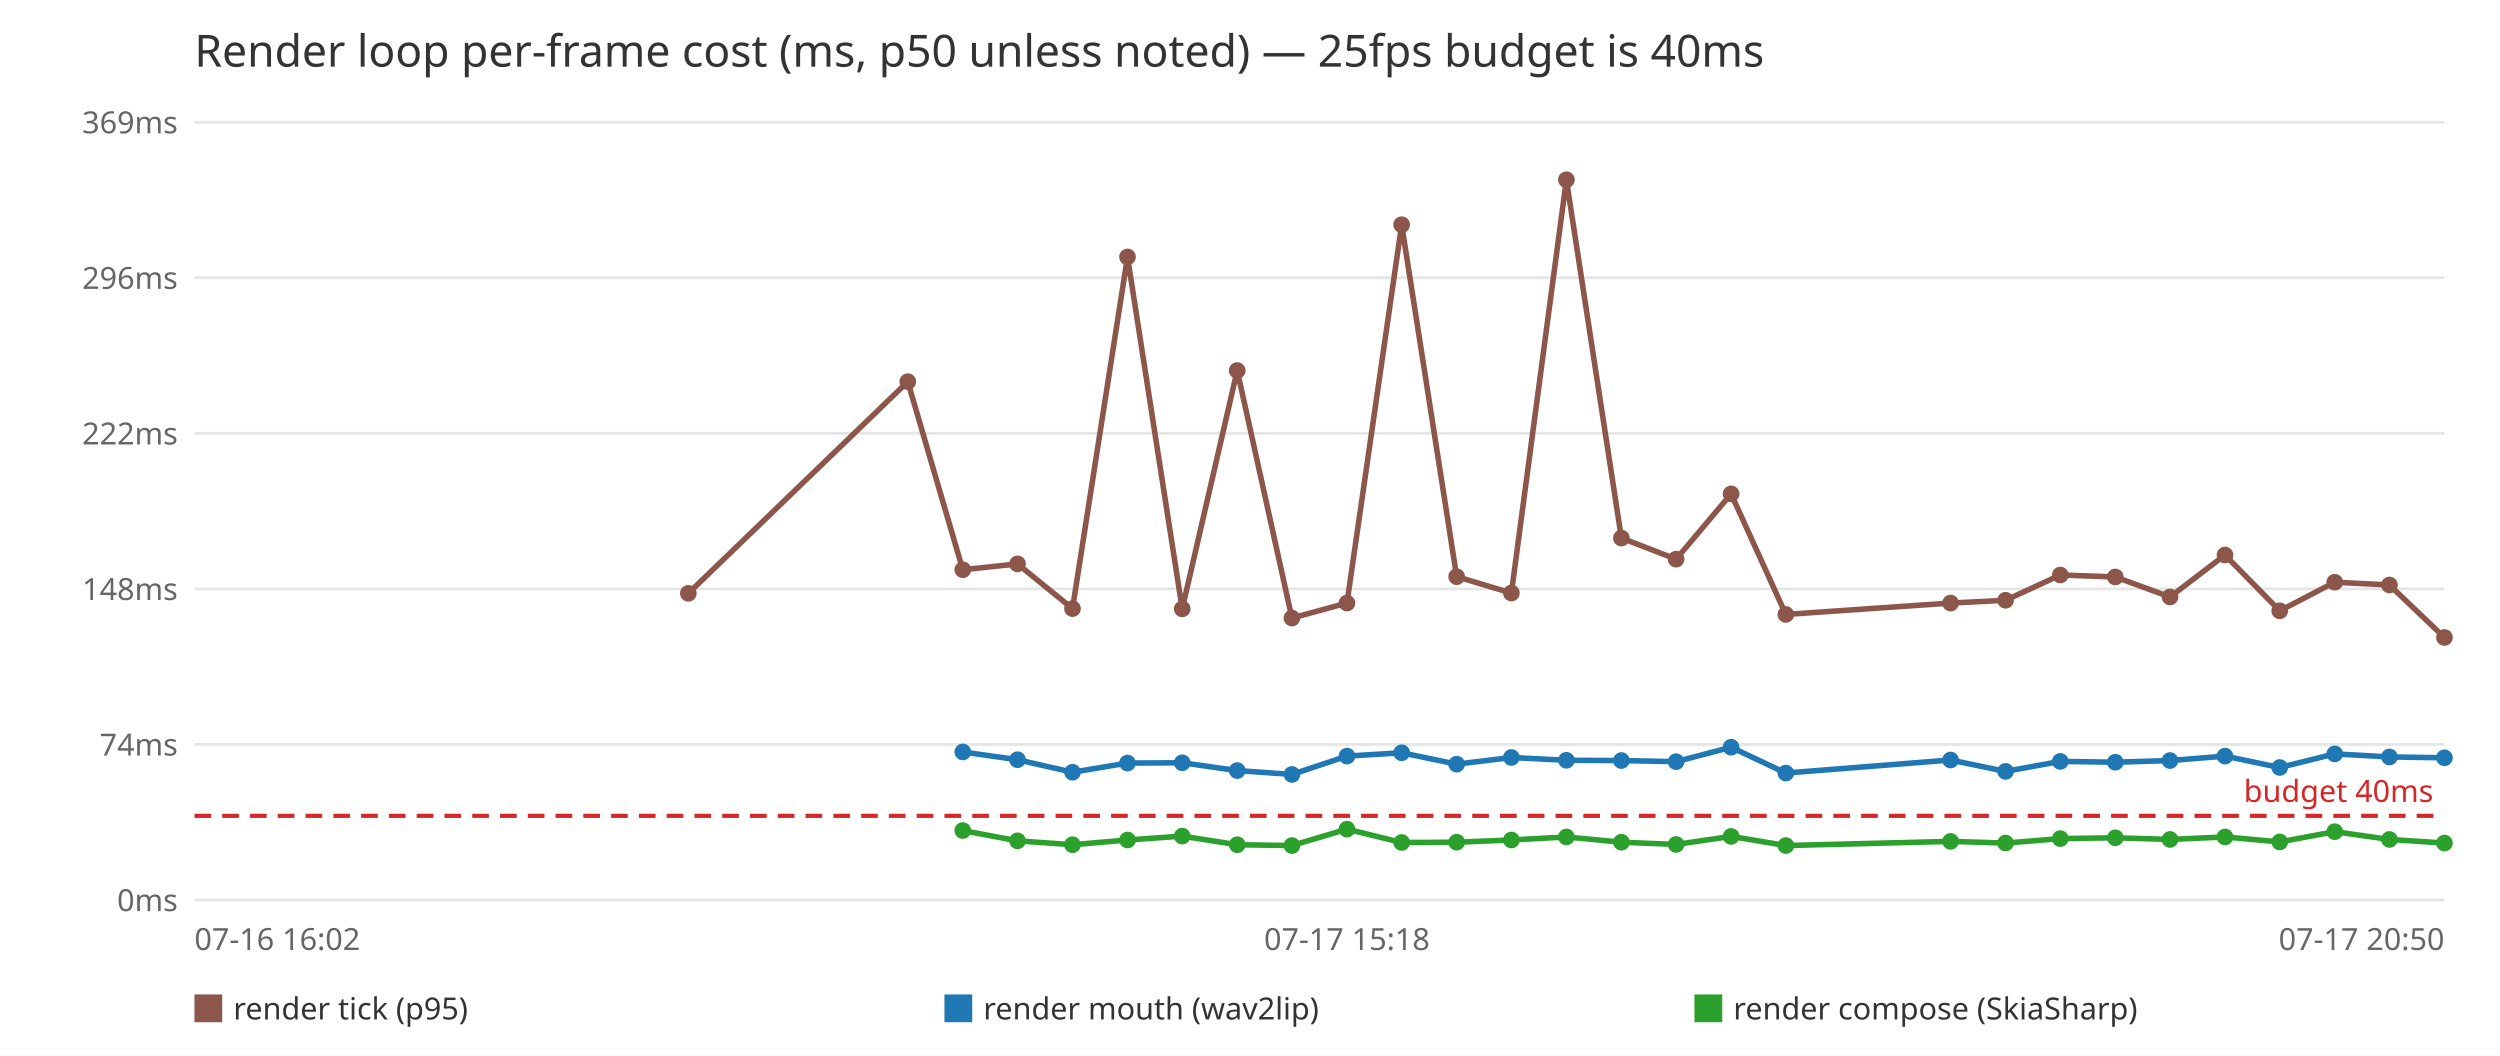
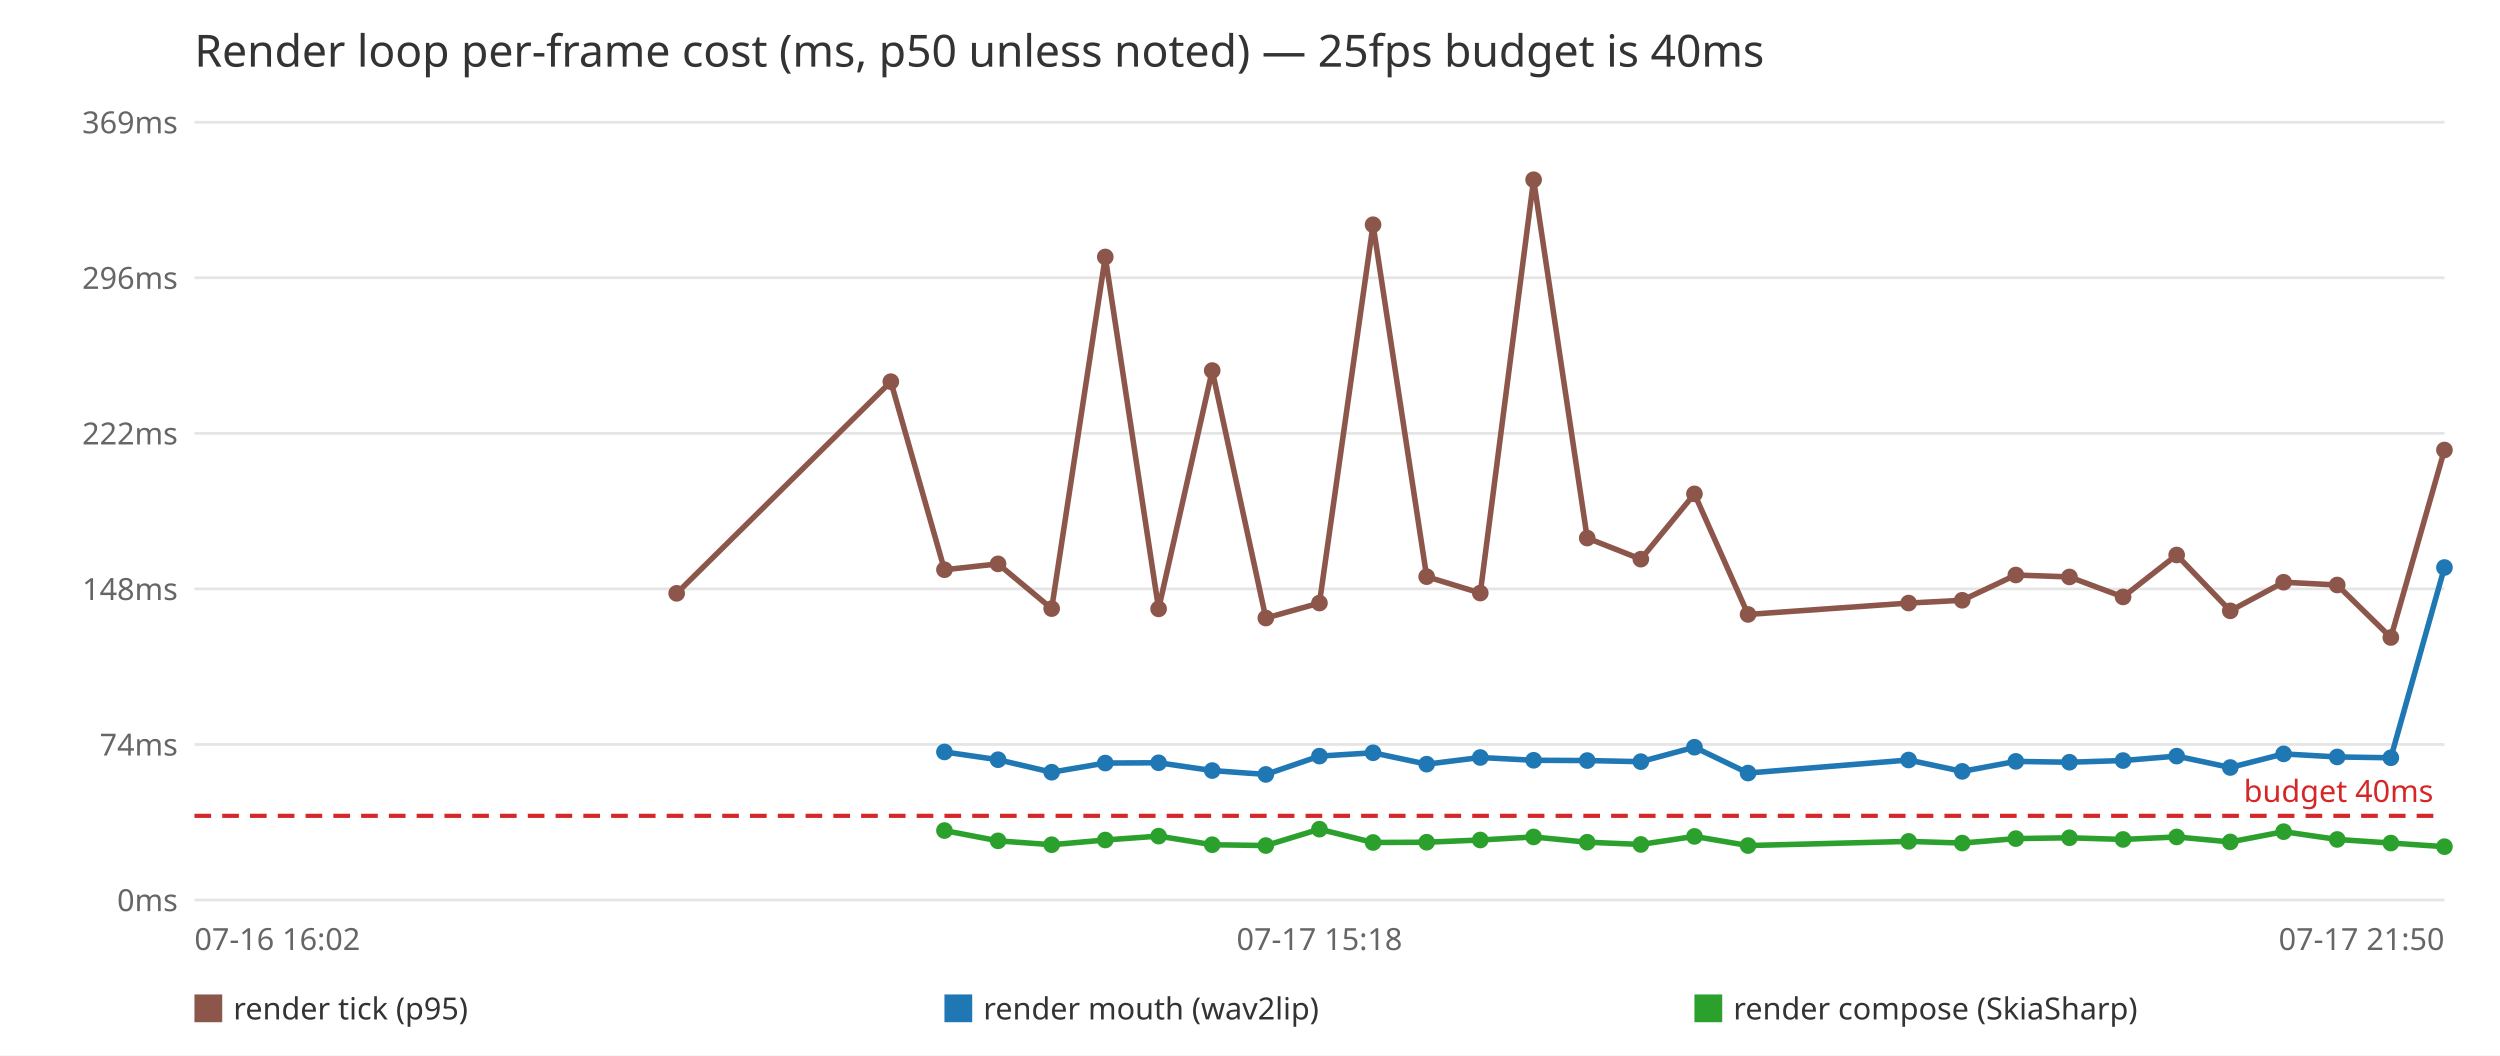
<svg xmlns="http://www.w3.org/2000/svg" width="900" height="380" viewBox="0 0 900 380" font-family="sans-serif">
  <rect width="900" height="380" fill="white" />
  <text x="70" y="24" font-size="16" fill="#333">Render loop per-frame cost (ms, p50 unless noted) — 25fps budget is 40ms</text>
  <line x1="70" y1="324.0" x2="880" y2="324.0" stroke="#e5e5e5" />
  <text x="64" y="328.0" font-size="11" fill="#666" text-anchor="end">0ms</text>
  <line x1="70" y1="268.0" x2="880" y2="268.0" stroke="#e5e5e5" />
  <text x="64" y="272.0" font-size="11" fill="#666" text-anchor="end">74ms</text>
  <line x1="70" y1="212.0" x2="880" y2="212.0" stroke="#e5e5e5" />
  <text x="64" y="216.0" font-size="11" fill="#666" text-anchor="end">148ms</text>
  <line x1="70" y1="156.0" x2="880" y2="156.0" stroke="#e5e5e5" />
  <text x="64" y="160.0" font-size="11" fill="#666" text-anchor="end">222ms</text>
  <line x1="70" y1="100.0" x2="880" y2="100.0" stroke="#e5e5e5" />
  <text x="64" y="104.0" font-size="11" fill="#666" text-anchor="end">296ms</text>
  <line x1="70" y1="44.0" x2="880" y2="44.0" stroke="#e5e5e5" />
  <text x="64" y="48.0" font-size="11" fill="#666" text-anchor="end">369ms</text>
  <line x1="70" y1="293.7" x2="880" y2="293.7" stroke="#d62728" stroke-width="1.5" stroke-dasharray="6,4" />
  <text x="876" y="288.7" font-size="11" fill="#d62728" text-anchor="end">budget 40ms</text>
  <text x="70.0" y="342" font-size="11" fill="#666" text-anchor="start">07-16 16:02</text>
-   <text x="484.9" y="342" font-size="11" fill="#666" text-anchor="middle">07-17 15:18</text>
-   <text x="880.0" y="342" font-size="11" fill="#666" text-anchor="end">07-17 20:50</text>
-   <polyline points="247.8,213.6 326.8,137.4 346.6,205.1 366.3,203.0 386.1,219.1 405.9,92.5 425.6,219.2 445.4,133.4 465.1,222.5 484.9,217.1 504.6,80.9 524.4,207.6 544.1,213.5 563.9,64.7 583.7,193.7 603.4,201.3 623.2,177.8 642.9,221.2 702.2,217.1 722.0,216.1 741.7,207.0 761.5,207.7 781.2,214.9 801.0,199.8 820.7,219.9 840.5,209.6 860.2,210.6 880.0,229.5" fill="none" stroke="#8c564b" stroke-width="2" />
-   <circle cx="247.8" cy="213.6" r="3" fill="#8c564b" />
-   <circle cx="326.8" cy="137.4" r="3" fill="#8c564b" />
-   <circle cx="346.6" cy="205.1" r="3" fill="#8c564b" />
-   <circle cx="366.3" cy="203.0" r="3" fill="#8c564b" />
-   <circle cx="386.1" cy="219.1" r="3" fill="#8c564b" />
-   <circle cx="405.9" cy="92.5" r="3" fill="#8c564b" />
-   <circle cx="425.6" cy="219.2" r="3" fill="#8c564b" />
-   <circle cx="445.4" cy="133.4" r="3" fill="#8c564b" />
-   <circle cx="465.1" cy="222.5" r="3" fill="#8c564b" />
-   <circle cx="484.9" cy="217.1" r="3" fill="#8c564b" />
-   <circle cx="504.6" cy="80.9" r="3" fill="#8c564b" />
-   <circle cx="524.4" cy="207.6" r="3" fill="#8c564b" />
-   <circle cx="544.1" cy="213.5" r="3" fill="#8c564b" />
-   <circle cx="563.9" cy="64.7" r="3" fill="#8c564b" />
-   <circle cx="583.7" cy="193.7" r="3" fill="#8c564b" />
-   <circle cx="603.4" cy="201.3" r="3" fill="#8c564b" />
-   <circle cx="623.2" cy="177.8" r="3" fill="#8c564b" />
-   <circle cx="642.9" cy="221.2" r="3" fill="#8c564b" />
-   <circle cx="702.2" cy="217.1" r="3" fill="#8c564b" />
-   <circle cx="722.0" cy="216.1" r="3" fill="#8c564b" />
-   <circle cx="741.7" cy="207.0" r="3" fill="#8c564b" />
-   <circle cx="761.5" cy="207.7" r="3" fill="#8c564b" />
-   <circle cx="781.2" cy="214.9" r="3" fill="#8c564b" />
-   <circle cx="801.0" cy="199.8" r="3" fill="#8c564b" />
-   <circle cx="820.7" cy="219.9" r="3" fill="#8c564b" />
-   <circle cx="840.5" cy="209.6" r="3" fill="#8c564b" />
-   <circle cx="860.2" cy="210.6" r="3" fill="#8c564b" />
-   <circle cx="880.0" cy="229.5" r="3" fill="#8c564b" />
+   <text x="475.0" y="342" font-size="11" fill="#666" text-anchor="middle">07-17 15:18</text>
+   <text x="880.0" y="342" font-size="11" fill="#666" text-anchor="end">07-17 21:50</text>
+   <polyline points="243.6,213.6 320.7,137.4 340.0,205.1 359.3,203.0 378.6,219.1 397.9,92.5 417.1,219.2 436.4,133.4 455.7,222.5 475.0,217.1 494.3,80.9 513.6,207.6 532.9,213.5 552.1,64.7 571.4,193.7 590.7,201.3 610.0,177.8 629.3,221.2 687.1,217.1 706.4,216.1 725.7,207.0 745.0,207.7 764.3,214.9 783.6,199.8 802.9,219.9 822.1,209.6 841.4,210.6 860.7,229.5 880.0,162.0" fill="none" stroke="#8c564b" stroke-width="2" />
+   <circle cx="243.6" cy="213.6" r="3" fill="#8c564b" />
+   <circle cx="320.7" cy="137.4" r="3" fill="#8c564b" />
+   <circle cx="340.0" cy="205.1" r="3" fill="#8c564b" />
+   <circle cx="359.3" cy="203.0" r="3" fill="#8c564b" />
+   <circle cx="378.6" cy="219.1" r="3" fill="#8c564b" />
+   <circle cx="397.9" cy="92.5" r="3" fill="#8c564b" />
+   <circle cx="417.1" cy="219.2" r="3" fill="#8c564b" />
+   <circle cx="436.4" cy="133.4" r="3" fill="#8c564b" />
+   <circle cx="455.7" cy="222.5" r="3" fill="#8c564b" />
+   <circle cx="475.0" cy="217.1" r="3" fill="#8c564b" />
+   <circle cx="494.3" cy="80.9" r="3" fill="#8c564b" />
+   <circle cx="513.6" cy="207.6" r="3" fill="#8c564b" />
+   <circle cx="532.9" cy="213.5" r="3" fill="#8c564b" />
+   <circle cx="552.1" cy="64.7" r="3" fill="#8c564b" />
+   <circle cx="571.4" cy="193.7" r="3" fill="#8c564b" />
+   <circle cx="590.7" cy="201.3" r="3" fill="#8c564b" />
+   <circle cx="610.0" cy="177.8" r="3" fill="#8c564b" />
+   <circle cx="629.3" cy="221.2" r="3" fill="#8c564b" />
+   <circle cx="687.1" cy="217.1" r="3" fill="#8c564b" />
+   <circle cx="706.4" cy="216.1" r="3" fill="#8c564b" />
+   <circle cx="725.7" cy="207.0" r="3" fill="#8c564b" />
+   <circle cx="745.0" cy="207.7" r="3" fill="#8c564b" />
+   <circle cx="764.3" cy="214.9" r="3" fill="#8c564b" />
+   <circle cx="783.6" cy="199.8" r="3" fill="#8c564b" />
+   <circle cx="802.9" cy="219.9" r="3" fill="#8c564b" />
+   <circle cx="822.1" cy="209.6" r="3" fill="#8c564b" />
+   <circle cx="841.4" cy="210.6" r="3" fill="#8c564b" />
+   <circle cx="860.7" cy="229.5" r="3" fill="#8c564b" />
+   <circle cx="880.0" cy="162.0" r="3" fill="#8c564b" />
  <rect x="70.0" y="358" width="10" height="10" fill="#8c564b" />
  <text x="84.0" y="367" font-size="11" fill="#333">render tick (p95)</text>
-   <polyline points="346.6,270.7 366.3,273.5 386.1,278.0 405.9,274.7 425.6,274.6 445.4,277.4 465.1,278.8 484.9,272.2 504.6,271.0 524.4,275.1 544.1,272.7 563.9,273.7 583.7,273.8 603.4,274.2 623.2,269.0 642.9,278.3 702.2,273.6 722.0,277.7 741.7,274.1 761.5,274.4 781.2,273.8 801.0,272.2 820.7,276.3 840.5,271.4 860.2,272.5 880.0,272.8" fill="none" stroke="#1f77b4" stroke-width="2" />
-   <circle cx="346.6" cy="270.7" r="3" fill="#1f77b4" />
-   <circle cx="366.3" cy="273.5" r="3" fill="#1f77b4" />
-   <circle cx="386.1" cy="278.0" r="3" fill="#1f77b4" />
-   <circle cx="405.9" cy="274.7" r="3" fill="#1f77b4" />
-   <circle cx="425.6" cy="274.6" r="3" fill="#1f77b4" />
-   <circle cx="445.4" cy="277.4" r="3" fill="#1f77b4" />
-   <circle cx="465.1" cy="278.8" r="3" fill="#1f77b4" />
-   <circle cx="484.9" cy="272.2" r="3" fill="#1f77b4" />
-   <circle cx="504.6" cy="271.0" r="3" fill="#1f77b4" />
-   <circle cx="524.4" cy="275.1" r="3" fill="#1f77b4" />
-   <circle cx="544.1" cy="272.7" r="3" fill="#1f77b4" />
-   <circle cx="563.9" cy="273.7" r="3" fill="#1f77b4" />
-   <circle cx="583.7" cy="273.8" r="3" fill="#1f77b4" />
-   <circle cx="603.4" cy="274.2" r="3" fill="#1f77b4" />
-   <circle cx="623.2" cy="269.0" r="3" fill="#1f77b4" />
-   <circle cx="642.9" cy="278.3" r="3" fill="#1f77b4" />
-   <circle cx="702.2" cy="273.6" r="3" fill="#1f77b4" />
-   <circle cx="722.0" cy="277.7" r="3" fill="#1f77b4" />
-   <circle cx="741.7" cy="274.1" r="3" fill="#1f77b4" />
-   <circle cx="761.5" cy="274.4" r="3" fill="#1f77b4" />
-   <circle cx="781.2" cy="273.8" r="3" fill="#1f77b4" />
-   <circle cx="801.0" cy="272.2" r="3" fill="#1f77b4" />
-   <circle cx="820.7" cy="276.3" r="3" fill="#1f77b4" />
-   <circle cx="840.5" cy="271.4" r="3" fill="#1f77b4" />
-   <circle cx="860.2" cy="272.5" r="3" fill="#1f77b4" />
-   <circle cx="880.0" cy="272.8" r="3" fill="#1f77b4" />
+   <polyline points="340.0,270.7 359.3,273.5 378.6,278.0 397.9,274.7 417.1,274.6 436.4,277.4 455.7,278.8 475.0,272.2 494.3,271.0 513.6,275.1 532.9,272.7 552.1,273.7 571.4,273.8 590.7,274.2 610.0,269.0 629.3,278.3 687.1,273.6 706.4,277.7 725.7,274.1 745.0,274.4 764.3,273.8 783.6,272.2 802.9,276.3 822.1,271.4 841.4,272.5 860.7,272.8 880.0,204.3" fill="none" stroke="#1f77b4" stroke-width="2" />
+   <circle cx="340.0" cy="270.7" r="3" fill="#1f77b4" />
+   <circle cx="359.3" cy="273.5" r="3" fill="#1f77b4" />
+   <circle cx="378.6" cy="278.0" r="3" fill="#1f77b4" />
+   <circle cx="397.9" cy="274.7" r="3" fill="#1f77b4" />
+   <circle cx="417.1" cy="274.6" r="3" fill="#1f77b4" />
+   <circle cx="436.4" cy="277.4" r="3" fill="#1f77b4" />
+   <circle cx="455.7" cy="278.8" r="3" fill="#1f77b4" />
+   <circle cx="475.0" cy="272.2" r="3" fill="#1f77b4" />
+   <circle cx="494.3" cy="271.0" r="3" fill="#1f77b4" />
+   <circle cx="513.6" cy="275.1" r="3" fill="#1f77b4" />
+   <circle cx="532.9" cy="272.7" r="3" fill="#1f77b4" />
+   <circle cx="552.1" cy="273.7" r="3" fill="#1f77b4" />
+   <circle cx="571.4" cy="273.8" r="3" fill="#1f77b4" />
+   <circle cx="590.7" cy="274.2" r="3" fill="#1f77b4" />
+   <circle cx="610.0" cy="269.0" r="3" fill="#1f77b4" />
+   <circle cx="629.3" cy="278.3" r="3" fill="#1f77b4" />
+   <circle cx="687.1" cy="273.6" r="3" fill="#1f77b4" />
+   <circle cx="706.4" cy="277.7" r="3" fill="#1f77b4" />
+   <circle cx="725.7" cy="274.1" r="3" fill="#1f77b4" />
+   <circle cx="745.0" cy="274.4" r="3" fill="#1f77b4" />
+   <circle cx="764.3" cy="273.8" r="3" fill="#1f77b4" />
+   <circle cx="783.6" cy="272.2" r="3" fill="#1f77b4" />
+   <circle cx="802.9" cy="276.3" r="3" fill="#1f77b4" />
+   <circle cx="822.1" cy="271.4" r="3" fill="#1f77b4" />
+   <circle cx="841.4" cy="272.5" r="3" fill="#1f77b4" />
+   <circle cx="860.7" cy="272.8" r="3" fill="#1f77b4" />
+   <circle cx="880.0" cy="204.3" r="3" fill="#1f77b4" />
  <rect x="340.0" y="358" width="10" height="10" fill="#1f77b4" />
  <text x="354.0" y="367" font-size="11" fill="#333">render mouth (wav2lip)</text>
-   <polyline points="346.6,299.0 366.3,302.7 386.1,304.1 405.9,302.4 425.6,301.0 445.4,304.1 465.1,304.4 484.9,298.5 504.6,303.3 524.4,303.2 544.1,302.4 563.9,301.3 583.7,303.2 603.4,304.0 623.2,301.1 642.9,304.4 702.2,302.9 722.0,303.5 741.7,301.9 761.5,301.6 781.2,302.2 801.0,301.3 820.7,303.1 840.5,299.4 860.2,302.2 880.0,303.5" fill="none" stroke="#2ca02c" stroke-width="2" />
-   <circle cx="346.6" cy="299.0" r="3" fill="#2ca02c" />
-   <circle cx="366.3" cy="302.7" r="3" fill="#2ca02c" />
-   <circle cx="386.1" cy="304.1" r="3" fill="#2ca02c" />
-   <circle cx="405.9" cy="302.4" r="3" fill="#2ca02c" />
-   <circle cx="425.6" cy="301.0" r="3" fill="#2ca02c" />
-   <circle cx="445.4" cy="304.1" r="3" fill="#2ca02c" />
-   <circle cx="465.1" cy="304.4" r="3" fill="#2ca02c" />
-   <circle cx="484.9" cy="298.5" r="3" fill="#2ca02c" />
-   <circle cx="504.6" cy="303.3" r="3" fill="#2ca02c" />
-   <circle cx="524.4" cy="303.2" r="3" fill="#2ca02c" />
-   <circle cx="544.1" cy="302.4" r="3" fill="#2ca02c" />
-   <circle cx="563.9" cy="301.3" r="3" fill="#2ca02c" />
-   <circle cx="583.7" cy="303.2" r="3" fill="#2ca02c" />
-   <circle cx="603.4" cy="304.0" r="3" fill="#2ca02c" />
-   <circle cx="623.2" cy="301.1" r="3" fill="#2ca02c" />
-   <circle cx="642.9" cy="304.4" r="3" fill="#2ca02c" />
-   <circle cx="702.2" cy="302.9" r="3" fill="#2ca02c" />
-   <circle cx="722.0" cy="303.5" r="3" fill="#2ca02c" />
-   <circle cx="741.7" cy="301.9" r="3" fill="#2ca02c" />
-   <circle cx="761.5" cy="301.6" r="3" fill="#2ca02c" />
-   <circle cx="781.2" cy="302.2" r="3" fill="#2ca02c" />
-   <circle cx="801.0" cy="301.3" r="3" fill="#2ca02c" />
-   <circle cx="820.7" cy="303.1" r="3" fill="#2ca02c" />
-   <circle cx="840.5" cy="299.4" r="3" fill="#2ca02c" />
-   <circle cx="860.2" cy="302.2" r="3" fill="#2ca02c" />
-   <circle cx="880.0" cy="303.5" r="3" fill="#2ca02c" />
+   <polyline points="340.0,299.0 359.3,302.7 378.6,304.1 397.9,302.4 417.1,301.0 436.4,304.1 455.7,304.4 475.0,298.5 494.3,303.3 513.6,303.2 532.9,302.4 552.1,301.3 571.4,303.2 590.7,304.0 610.0,301.1 629.3,304.4 687.1,302.9 706.4,303.5 725.7,301.9 745.0,301.6 764.3,302.2 783.6,301.3 802.9,303.1 822.1,299.4 841.4,302.2 860.7,303.5 880.0,304.8" fill="none" stroke="#2ca02c" stroke-width="2" />
+   <circle cx="340.0" cy="299.0" r="3" fill="#2ca02c" />
+   <circle cx="359.3" cy="302.7" r="3" fill="#2ca02c" />
+   <circle cx="378.6" cy="304.1" r="3" fill="#2ca02c" />
+   <circle cx="397.9" cy="302.4" r="3" fill="#2ca02c" />
+   <circle cx="417.1" cy="301.0" r="3" fill="#2ca02c" />
+   <circle cx="436.4" cy="304.1" r="3" fill="#2ca02c" />
+   <circle cx="455.7" cy="304.4" r="3" fill="#2ca02c" />
+   <circle cx="475.0" cy="298.5" r="3" fill="#2ca02c" />
+   <circle cx="494.3" cy="303.3" r="3" fill="#2ca02c" />
+   <circle cx="513.6" cy="303.2" r="3" fill="#2ca02c" />
+   <circle cx="532.9" cy="302.4" r="3" fill="#2ca02c" />
+   <circle cx="552.1" cy="301.3" r="3" fill="#2ca02c" />
+   <circle cx="571.4" cy="303.2" r="3" fill="#2ca02c" />
+   <circle cx="590.7" cy="304.0" r="3" fill="#2ca02c" />
+   <circle cx="610.0" cy="301.1" r="3" fill="#2ca02c" />
+   <circle cx="629.3" cy="304.4" r="3" fill="#2ca02c" />
+   <circle cx="687.1" cy="302.9" r="3" fill="#2ca02c" />
+   <circle cx="706.4" cy="303.5" r="3" fill="#2ca02c" />
+   <circle cx="725.7" cy="301.9" r="3" fill="#2ca02c" />
+   <circle cx="745.0" cy="301.6" r="3" fill="#2ca02c" />
+   <circle cx="764.3" cy="302.2" r="3" fill="#2ca02c" />
+   <circle cx="783.6" cy="301.3" r="3" fill="#2ca02c" />
+   <circle cx="802.9" cy="303.1" r="3" fill="#2ca02c" />
+   <circle cx="822.1" cy="299.4" r="3" fill="#2ca02c" />
+   <circle cx="841.4" cy="302.2" r="3" fill="#2ca02c" />
+   <circle cx="860.7" cy="303.5" r="3" fill="#2ca02c" />
+   <circle cx="880.0" cy="304.8" r="3" fill="#2ca02c" />
  <rect x="610.0" y="358" width="10" height="10" fill="#2ca02c" />
  <text x="624.0" y="367" font-size="11" fill="#333">render compose (SkiaSharp)</text>
</svg>
